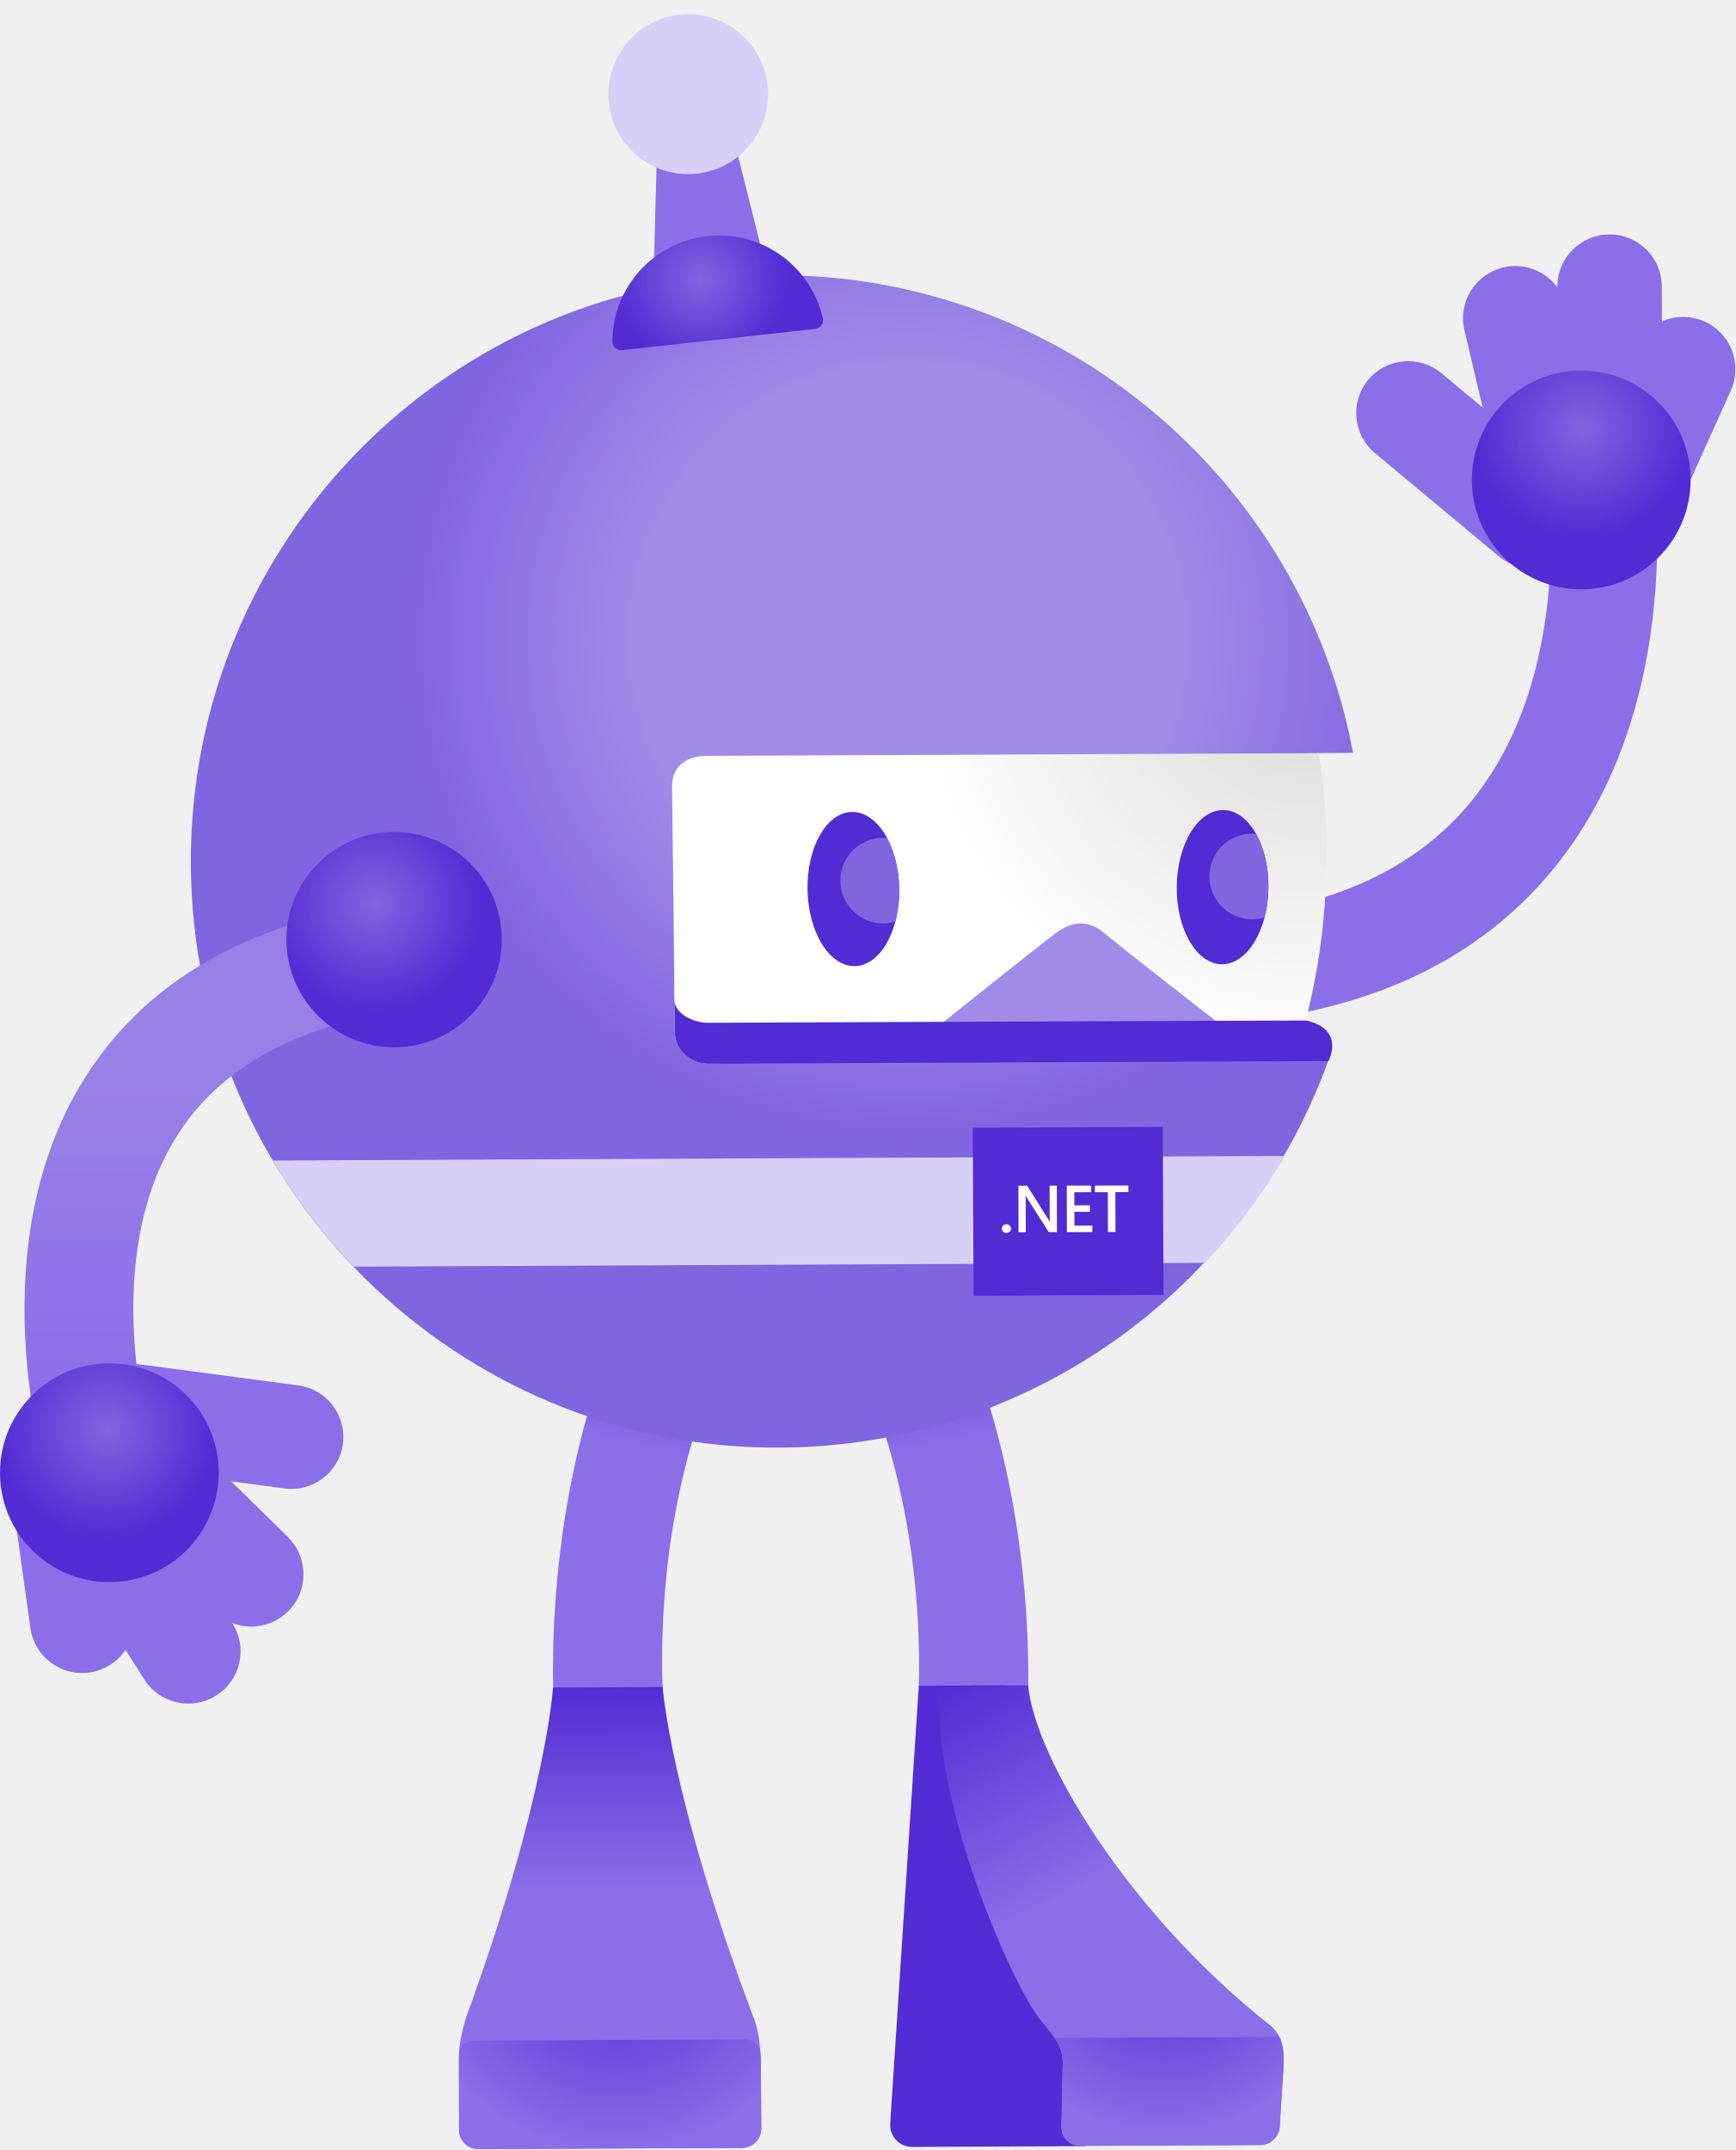
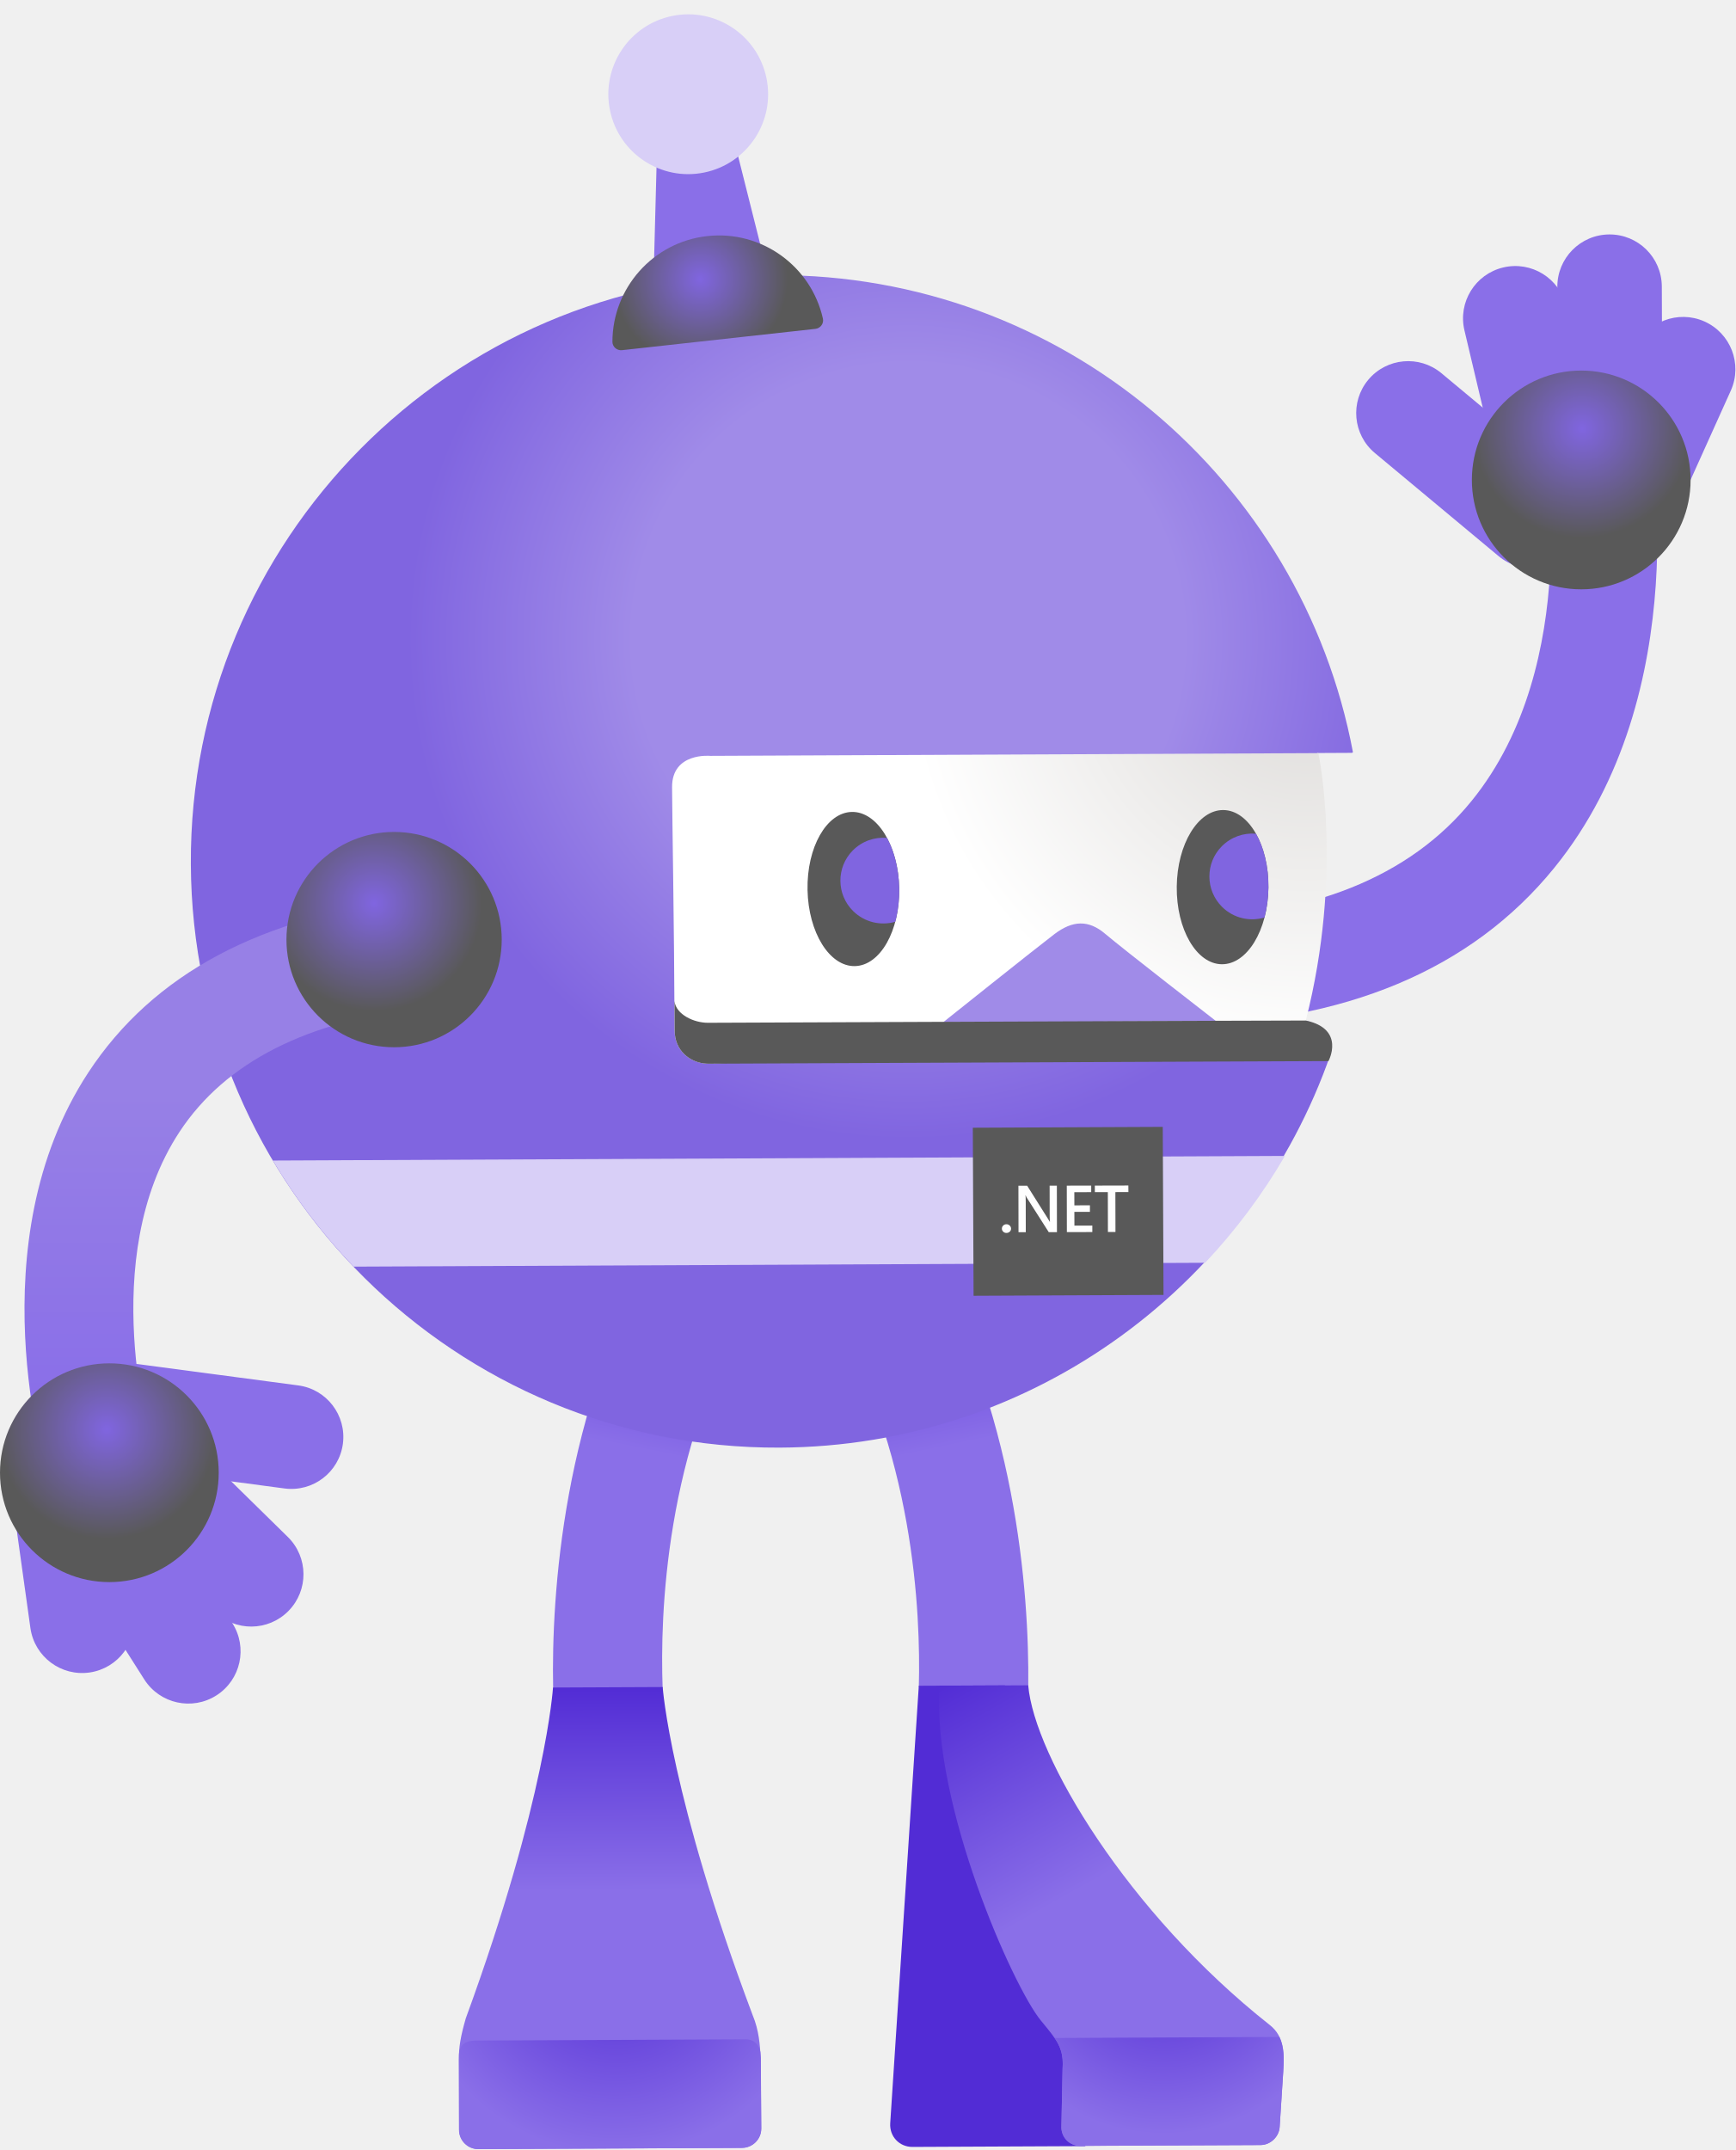
<svg xmlns="http://www.w3.org/2000/svg" width="419" height="519" viewBox="0 0 419 519" fill="none">
  <path d="M284.432 247.568L284.004 221.881C316.359 221.335 340.356 211.735 355.308 193.336C382.408 159.996 372.893 108.183 372.786 107.659L398.013 102.831C398.505 105.432 409.797 167.017 375.237 209.53C355.276 234.093 324.719 246.894 284.432 247.568Z" fill="#8A6FE8" />
  <path d="M331.954 109.36L361.826 134.245C367.145 138.676 375.055 137.959 379.497 132.639C383.928 127.32 383.211 119.41 377.891 114.969L348.019 90.084C342.7 85.653 334.79 86.37 330.348 91.69C325.917 97.02 326.634 104.929 331.954 109.36Z" fill="#8A6FE8" />
  <path d="M407.175 118.062L417.92 94.226C420.735 87.858 417.856 80.409 411.488 77.583C405.12 74.768 397.67 77.647 394.845 84.016L383.831 108.461L407.175 118.062Z" fill="#8A6FE8" />
  <path d="M401.363 105.175L401.234 69.117C401.181 62.149 395.498 56.541 388.53 56.594C381.562 56.648 375.954 62.331 376.007 69.299L376.018 96.11L401.363 105.175Z" fill="#8A6FE8" />
  <path d="M386.453 109.071L378.137 73.955C376.543 67.169 369.757 62.963 362.971 64.558C356.185 66.152 351.979 72.938 353.574 79.724L362.04 115.482L386.453 109.071Z" fill="#8A6FE8" />
  <path d="M381.776 142.261C396.359 142.261 408.181 130.44 408.181 115.857C408.181 101.274 396.359 89.453 381.776 89.453C367.194 89.453 355.372 101.274 355.372 115.857C355.372 130.44 367.194 142.261 381.776 142.261Z" fill="url(#paint0_radial)" />
  <path d="M248.267 406.979C248.513 384.727 245.345 339.561 222.376 301.736L199.922 315.372C220.76 349.675 222.323 389.715 221.841 407.182C221.798 408.627 235.263 409.933 248.267 406.979Z" fill="url(#paint1_linear)" />
  <path d="M221.841 406.936L242.637 406.84L262.052 518.065L220.311 518.258C217.132 518.269 214.724 515.711 214.938 512.532L221.841 406.936Z" fill="#522CD5" />
  <path d="M306.566 488.814C310.173 491.661 310.109 495.782 309.831 500.127L308.964 513.452C308.803 515.839 306.727 517.798 304.34 517.809L260.832 518.012C258.125 518.023 256.08 515.839 256.262 513.142L256.551 499.335C256.883 494.315 255.192 492.474 251.307 487.744C244.649 479.663 224.967 435.62 226.84 406.925L248.256 406.829C249.691 423.858 272.167 461.682 306.566 488.814Z" fill="url(#paint2_linear)" />
  <path d="M309.82 500.127C310.023 497.088 310.077 494.176 308.889 491.715L254.635 491.961C256.134 494.166 256.765 496.092 256.562 499.314L256.273 513.121C256.091 515.828 258.146 518.012 260.843 517.99L304.34 517.798C306.727 517.787 308.803 515.828 308.964 513.442L309.82 500.127Z" fill="url(#paint3_radial)" />
  <path d="M133.552 407.471C133.103 385.22 135.864 340.021 158.49 301.993L181.073 315.425C160.545 349.921 159.346 389.972 159.989 407.428C160.042 408.884 146.578 410.318 133.552 407.471Z" fill="url(#paint4_linear)" />
  <path d="M110.798 497.152C110.765 494.187 111.204 491.575 112.457 487.23C131.882 434.132 133.52 407.364 133.52 407.364L159.999 407.246C159.999 407.246 161.819 433.512 181.716 486.427C183.289 490.195 183.471 493.641 183.674 496.831L183.792 513.816C183.803 516.374 181.716 518.483 179.158 518.494L177.873 518.504L116.781 518.782L115.496 518.793C112.927 518.804 110.83 516.728 110.819 514.159L110.798 497.152Z" fill="url(#paint5_linear)" />
  <path d="M110.798 497.152C110.798 496.67 110.808 496.199 110.83 495.739C110.969 494.262 111.643 492.603 114.875 492.582L180.207 492.282C182.561 492.367 183.343 494.176 183.589 495.311C183.621 495.814 183.664 496.328 183.696 496.82L183.813 513.806C183.824 515.411 183.011 516.824 181.769 517.669C181.031 518.172 180.132 518.472 179.179 518.483L177.895 518.494L116.802 518.772L115.528 518.782C114.244 518.793 113.077 518.269 112.232 517.434C111.386 516.599 110.862 515.432 110.851 514.148L110.798 497.152Z" fill="url(#paint6_radial)" />
  <path d="M314.979 246.348C324.162 210.407 318.008 181.777 318.008 181.777L326.452 181.734L326.656 181.574C314.262 115.75 256.326 66.099 186.949 66.42C108.796 66.773 45.723 130.424 46.077 208.577C46.43 286.731 110.08 349.803 188.234 349.45C249.905 349.172 302.178 309.474 321.304 254.343C321.872 251.999 321.797 247.804 314.979 246.348Z" fill="url(#paint7_radial)" />
  <path d="M310.237 279.035L65.877 280.148C71.4 289.428 77.95 298.012 85.367 305.761L290.972 304.829C298.336 297.005 304.8 288.368 310.237 279.035Z" fill="#D8CFF7" />
-   <path d="M235.062 312.794L280.924 312.585L280.74 272.021L234.877 272.23L235.062 312.794Z" fill="#512BD4" />
+   <path d="M235.062 312.794L280.924 312.585L280.74 272.021L234.877 272.23L235.062 312.794Z" fill="#595959" />
  <path d="M243.001 297.626C242.691 297.626 242.434 297.53 242.22 297.327C242.006 297.123 241.899 296.866 241.899 296.588C241.899 296.299 242.006 296.042 242.22 295.839C242.434 295.625 242.691 295.528 243.001 295.528C243.312 295.528 243.568 295.635 243.782 295.839C243.996 296.042 244.114 296.299 244.114 296.588C244.114 296.877 244.007 297.123 243.793 297.327C243.568 297.519 243.312 297.626 243.001 297.626Z" fill="white" />
  <path d="M255.192 297.434H253.212L247.967 289.203C247.839 289 247.721 288.775 247.636 288.55H247.593C247.636 288.786 247.657 289.299 247.657 290.091L247.668 297.444H245.912L245.891 286.228H247.999L253.062 294.265C253.276 294.597 253.415 294.833 253.479 294.95H253.511C253.458 294.651 253.437 294.148 253.437 293.441L253.426 286.217H255.17L255.192 297.434Z" fill="white" />
  <path d="M263.733 297.412L257.589 297.423L257.568 286.206L263.465 286.195V287.779L259.387 287.79L259.398 290.969L263.155 290.958V292.532L259.398 292.542L259.409 295.86L263.733 295.85V297.412Z" fill="white" />
  <path d="M272.445 287.758L269.298 287.769L269.32 297.401H267.5L267.479 287.769L264.343 287.779V286.195L272.434 286.174L272.445 287.758Z" fill="white" />
  <path d="M315.279 246.337C324.355 210.836 318.457 182.483 318.308 181.798L171.484 182.462C171.484 182.462 162.226 181.563 162.268 190.018C162.311 198.463 162.761 222.341 162.878 248.746C162.9 254.172 167.363 256.773 170.863 256.751C170.874 256.751 311.618 252.213 315.279 246.337Z" fill="url(#paint8_radial)" />
  <path d="M227.685 246.798C227.685 246.798 250.183 228.827 254.571 225.499C258.959 222.17 262.812 221.977 266.869 225.445C270.925 228.913 293.616 246.498 293.616 246.498L227.685 246.798Z" fill="#A08BE8" />
-   <path d="M320.748 256.141C320.748 256.141 324.943 248.414 315.279 246.348C315.289 246.305 170.927 246.894 170.927 246.894C167.566 246.905 163.232 244.925 162.846 241.671C162.857 244.004 162.878 246.369 162.889 248.756C162.91 253.68 166.582 256.27 169.878 256.698C170.21 256.73 170.542 256.773 170.874 256.773L180.742 256.73L320.748 256.141Z" fill="#512BD4" />
-   <path d="M206.4 233.214C212.511 233.095 217.302 224.667 217.102 214.39C216.901 204.112 211.785 195.878 205.674 195.997C199.563 196.116 194.772 204.544 194.973 214.821C195.173 225.099 200.289 233.333 206.4 233.214Z" fill="#512BD4" />
-   <path d="M306.249 214.267C306.356 203.989 301.488 195.605 295.377 195.541C289.266 195.478 284.225 203.758 284.118 214.037C284.011 224.315 288.878 232.699 294.99 232.763C301.101 232.826 306.142 224.545 306.249 214.267Z" fill="#512BD4" />
+   <path d="M320.748 256.141C320.748 256.141 324.943 248.414 315.279 246.348C315.289 246.305 170.927 246.894 170.927 246.894C167.566 246.905 163.232 244.925 162.846 241.671C162.857 244.004 162.878 246.369 162.889 248.756C162.91 253.68 166.582 256.27 169.878 256.698C170.21 256.73 170.542 256.773 170.874 256.773L180.742 256.73L320.748 256.141Z" fill="#595959" />
+   <path d="M206.4 233.214C212.511 233.095 217.302 224.667 217.102 214.39C216.901 204.112 211.785 195.878 205.674 195.997C199.563 196.116 194.772 204.544 194.973 214.821C195.173 225.099 200.289 233.333 206.4 233.214Z" fill="#595959" />
+   <path d="M306.249 214.267C306.356 203.989 301.488 195.605 295.377 195.541C289.266 195.478 284.225 203.758 284.118 214.037C284.011 224.315 288.878 232.699 294.99 232.763C301.101 232.826 306.142 224.545 306.249 214.267Z" fill="#595959" />
  <path d="M205.905 205.291C208.152 203.022 211.192 202.016 214.157 202.262C215.912 205.495 217.014 209.733 217.111 214.389C217.164 217.3 216.811 220.04 216.158 222.513C212.669 223.519 208.752 222.662 205.979 219.922C201.912 215.909 201.88 209.348 205.905 205.291Z" fill="#8065E0" />
  <path d="M294.996 204.285C297.255 202.016 300.294 200.999 303.259 201.256C305.164 204.628 306.309 209.209 306.256 214.239C306.224 216.808 305.892 219.259 305.303 221.485C301.793 222.523 297.843 221.678 295.061 218.916C291.004 214.892 290.972 208.342 294.996 204.285Z" fill="#8065E0" />
  <path d="M11.634 357.017C10.917 354.716 -5.726 300.141 21.32 258.903C36.947 235.078 63.308 221.035 99.666 217.15L102.449 243.276C74.343 246.273 54.468 256.345 43.358 273.202C23.097 303.941 36.572 348.733 36.711 349.183L11.634 357.017Z" fill="url(#paint9_linear)" />
  <path d="M95.15 252.802C109.502 252.802 121.137 241.167 121.137 226.815C121.137 212.463 109.502 200.828 95.15 200.828C80.798 200.828 69.163 212.463 69.163 226.815C69.163 241.167 80.798 252.802 95.15 252.802Z" fill="url(#paint10_radial)" />
  <path d="M72.01 334.434L33.468 329.307C26.597 328.397 20.293 333.214 19.372 340.085C18.463 346.956 23.279 353.26 30.15 354.181L68.692 359.308C75.563 360.217 81.867 355.401 82.788 348.53C83.698 341.658 78.871 335.344 72.01 334.434Z" fill="#8A6FE8" />
  <path d="M3.735 367.185L7.353 393.076C8.37 399.968 14.77 404.731 21.663 403.725C28.556 402.708 33.319 396.308 32.312 389.415L28.598 362.861L3.735 367.185Z" fill="#8A6FE8" />
  <path d="M15.519 374.988L34.849 405.427C38.606 411.292 46.408 413.005 52.273 409.248C58.139 405.491 59.851 397.689 56.094 391.823L41.795 369.144L15.519 374.988Z" fill="#8A6FE8" />
  <path d="M26.051 363.739L51.803 389.019C56.769 393.911 64.753 393.846 69.644 388.88C74.536 383.914 74.472 375.929 69.516 371.038L43.294 345.297L26.051 363.739Z" fill="#8A6FE8" />
  <path d="M26.404 381.912C40.987 381.912 52.809 370.091 52.809 355.508C52.809 340.925 40.987 329.104 26.404 329.104C11.822 329.104 0 340.925 0 355.508C0 370.091 11.822 381.912 26.404 381.912Z" fill="url(#paint11_radial)" />
  <path d="M184.73 63.631L157.819 66.589L158.561 38.541L177.888 36.418L184.73 63.631Z" fill="#8A6FE8" />
  <path d="M170.018 41.647C180.455 39.521 187.193 29.336 185.067 18.899C182.941 8.461 172.757 1.723 162.319 3.849C151.882 5.975 145.144 16.16 147.27 26.598C149.396 37.035 159.58 43.773 170.018 41.647Z" fill="#D8CFF7" />
  <path d="M196.885 79.385C198.102 79.246 198.948 78.091 198.684 76.9C195.851 64.282 183.923 55.538 170.773 56.993C157.622 58.437 147.886 69.573 147.865 82.499C147.863 83.723 148.949 84.66 150.168 84.532L196.885 79.385Z" fill="url(#paint12_radial)" />
  <defs>
    <radialGradient id="paint0_radial" cx="0" cy="0" r="1" gradientUnits="userSpaceOnUse" gradientTransform="translate(382.004 103.457) scale(26.4058)">
      <stop stop-color="#8065E0" />
-       <stop offset="1" stop-color="#512BD4" />
+       <stop offset="1" stop-color="#595959" />
    </radialGradient>
    <linearGradient id="paint1_linear" x1="214.439" y1="303.482" x2="236.702" y2="409.505" gradientUnits="userSpaceOnUse">
      <stop stop-color="#522CD5" />
      <stop offset="0.44" stop-color="#8A6FE8" />
    </linearGradient>
    <linearGradient id="paint2_linear" x1="231.673" y1="404.144" x2="297.805" y2="522.048" gradientUnits="userSpaceOnUse">
      <stop stop-color="#522CD5" />
      <stop offset="0.44" stop-color="#8A6FE8" />
    </linearGradient>
    <radialGradient id="paint3_radial" cx="0" cy="0" r="1" gradientUnits="userSpaceOnUse" gradientTransform="translate(280.957 469.555) rotate(-0.260742) scale(45.8326)">
      <stop offset="0.034" stop-color="#522CD5" />
      <stop offset="0.996" stop-color="#8A6FE8" />
    </radialGradient>
    <linearGradient id="paint4_linear" x1="166.061" y1="303.491" x2="144.763" y2="409.709" gradientUnits="userSpaceOnUse">
      <stop stop-color="#522CD5" />
      <stop offset="0.44" stop-color="#8A6FE8" />
    </linearGradient>
    <linearGradient id="paint5_linear" x1="146.739" y1="407.302" x2="147.246" y2="518.627" gradientUnits="userSpaceOnUse">
      <stop stop-color="#522CD5" />
      <stop offset="0.44" stop-color="#8A6FE8" />
    </linearGradient>
    <radialGradient id="paint6_radial" cx="0" cy="0" r="1" gradientUnits="userSpaceOnUse" gradientTransform="translate(148.63 470.023) rotate(179.739) scale(50.2476)">
      <stop offset="0.034" stop-color="#522CD5" />
      <stop offset="0.996" stop-color="#8A6FE8" />
    </radialGradient>
    <radialGradient id="paint7_radial" cx="0" cy="0" r="1" gradientUnits="userSpaceOnUse" gradientTransform="translate(219.219 153.929) rotate(179.739) scale(140.935)">
      <stop offset="0.474" stop-color="#A08BE8" />
      <stop offset="0.862" stop-color="#8065E0" />
    </radialGradient>
    <radialGradient id="paint8_radial" cx="0" cy="0" r="1" gradientUnits="userSpaceOnUse" gradientTransform="translate(314.861 158.738) rotate(179.739) scale(146.053)">
      <stop offset="0.093" stop-color="#E1DFDD" />
      <stop offset="0.657" stop-color="white" />
    </radialGradient>
    <linearGradient id="paint9_linear" x1="54.185" y1="217.159" x2="54.185" y2="357.022" gradientUnits="userSpaceOnUse">
      <stop offset="0.334" stop-color="#9780E6" />
      <stop offset="0.849" stop-color="#8A6FE8" />
    </linearGradient>
    <radialGradient id="paint10_radial" cx="0" cy="0" r="1" gradientUnits="userSpaceOnUse" gradientTransform="translate(90.3494 218.071) rotate(-0.260742) scale(25.9924)">
      <stop stop-color="#8065E0" />
-       <stop offset="1" stop-color="#512BD4" />
+       <stop offset="1" stop-color="#595959" />
    </radialGradient>
    <radialGradient id="paint11_radial" cx="0" cy="0" r="1" gradientUnits="userSpaceOnUse" gradientTransform="translate(25.805 345.043) scale(26.4106)">
      <stop stop-color="#8065E0" />
-       <stop offset="1" stop-color="#512BD4" />
+       <stop offset="1" stop-color="#595959" />
    </radialGradient>
    <radialGradient id="paint12_radial" cx="0" cy="0" r="1" gradientUnits="userSpaceOnUse" gradientTransform="translate(169.113 67.3662) rotate(-32.2025) scale(21.0773)">
      <stop stop-color="#8065E0" />
-       <stop offset="1" stop-color="#512BD4" />
+       <stop offset="1" stop-color="#595959" />
    </radialGradient>
  </defs>
</svg>
